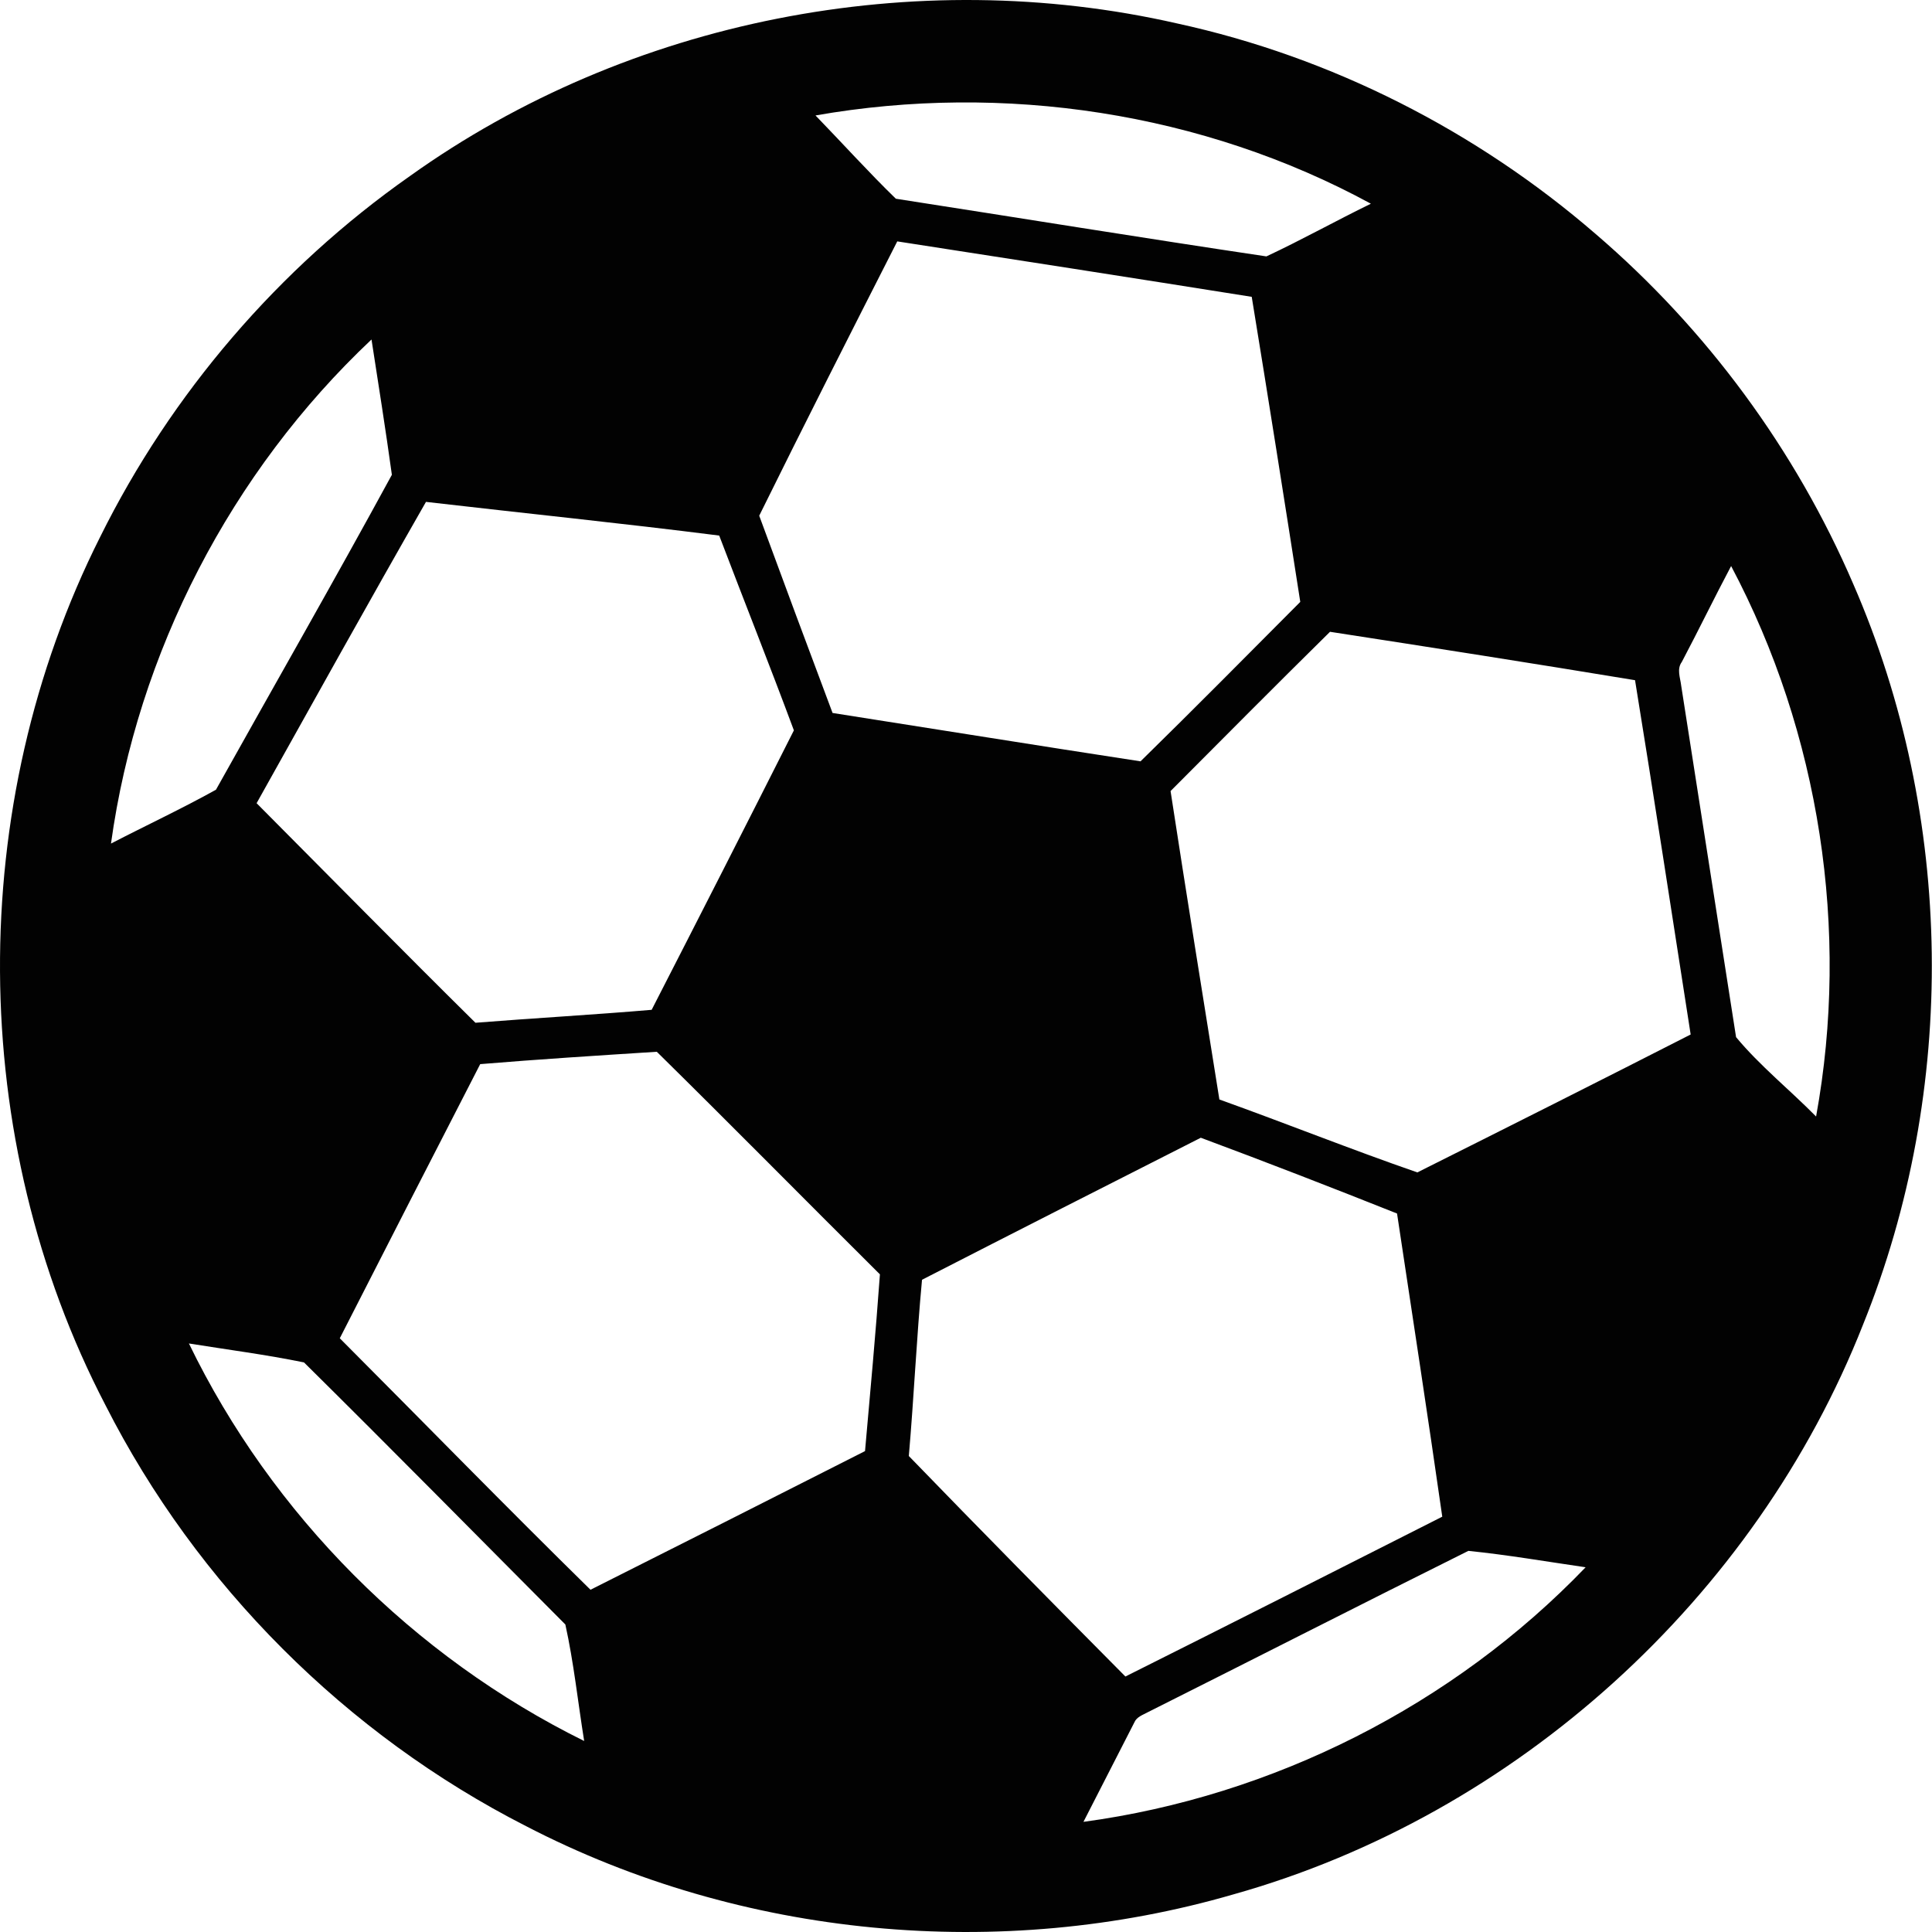
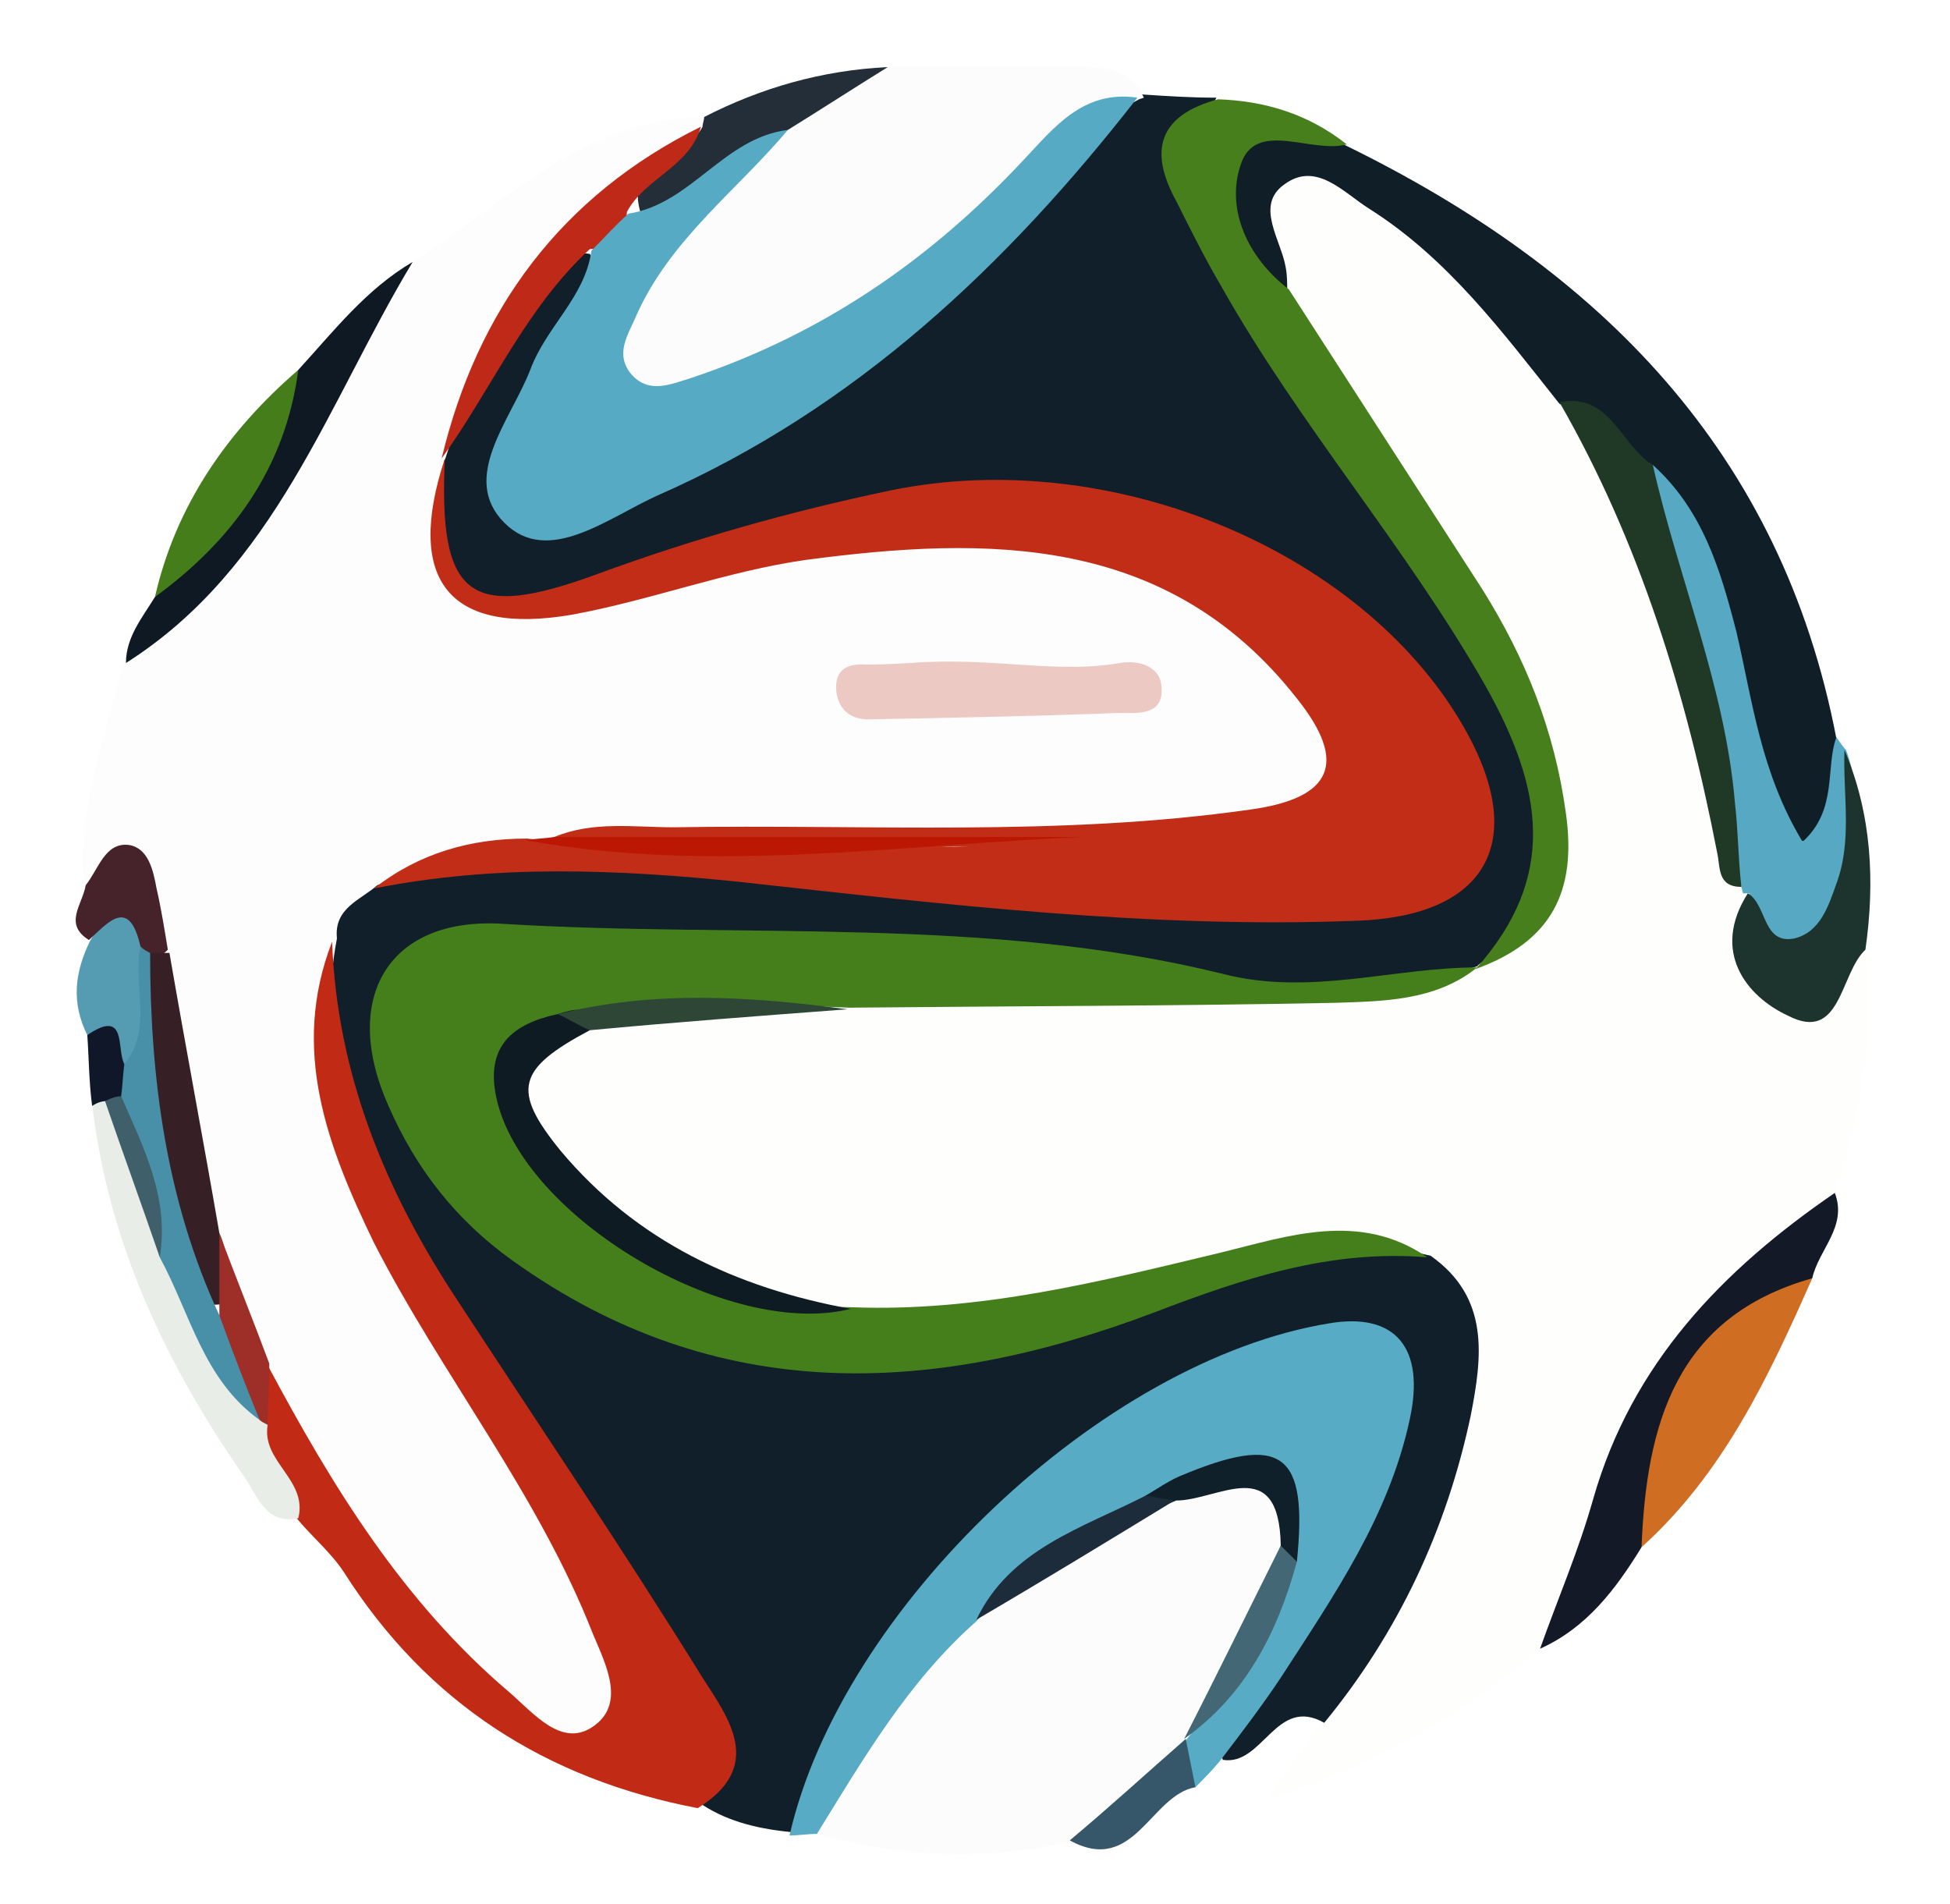
- <svg xmlns="http://www.w3.org/2000/svg" version="1.1" id="Layer_1" x="0px" y="0px" width="125.6" height="125.611" viewBox="0 0 125.6 125.611" enable-background="new 0 0 512 512" xml:space="preserve">
-   <defs id="defs8" />
-   <g id="_x23_020202ff" transform="matrix(0.2733576,0,0,0.2733576,-7.189916,-7.171957)">
-     <path d="m 405.808,81.88 c 26.389,22.628 47.566,51.358 61.298,83.305 24.077,55.303 24.884,120.201 2.299,176.12 -25.569,64.954 -82.47,116.608 -149.717,135.488 -55.443,16.101 -116.99,10.373 -168.283,-16.229 C 108.667,438.771 73.107,403.239 51.391,360.453 18.334,296.961 17.974,217.828 50.133,153.921 67.047,119.796 92.61,90.005 123.778,68.127 175.835,30.892 243.937,17.59 306.268,31.811 c 36.678,7.983 71.171,25.533 99.54,50.069 M 220.262,53.695 c 6.385,6.583 12.537,13.414 19.112,19.806 29.381,4.56 58.741,9.341 88.134,13.718 8.401,-3.932 16.511,-8.465 24.849,-12.531 C 312.399,52.946 264.98,45.847 220.262,53.695 m 217.774,107.169 c -4.009,7.559 -7.735,15.26 -11.73,22.818 -1.244,1.684 -0.36,3.755 -0.148,5.608 4.342,27.874 8.712,55.749 13.054,83.622 5.636,6.796 12.784,12.53 19.035,18.88 8.074,-44.251 0.862,-91.175 -20.211,-130.928 M 324.017,96.836 C 295.93,92.367 267.823,87.99 239.708,83.648 c -11.045,21.695 -22.061,43.417 -32.832,65.245 5.756,15.656 11.583,31.296 17.445,46.917 24.417,3.825 48.818,7.764 73.249,11.504 12.784,-12.516 25.371,-25.244 37.992,-37.922 -3.775,-24.197 -7.593,-48.395 -11.545,-72.556 m 91.167,91.18 c -24.155,-3.987 -48.346,-7.784 -72.549,-11.511 -12.722,12.537 -25.315,25.229 -37.923,37.88 3.755,24.472 7.7,48.91 11.61,73.355 15.741,5.643 31.275,11.871 47.086,17.345 21.701,-10.868 43.396,-21.771 65.005,-32.803 -4.376,-28.092 -8.669,-56.2 -13.229,-84.266 M 127.617,145.605 c -13.604,23.787 -26.919,47.751 -40.284,71.666 17.338,17.423 34.571,34.952 52.05,52.221 13.965,-1.11 27.952,-1.889 41.911,-3.077 11.342,-22.118 22.634,-44.271 33.828,-66.468 -5.756,-15.5 -11.88,-30.872 -17.762,-46.33 -23.208,-2.942 -46.5,-5.318 -69.743,-8.012 m 184.287,151.236 c -22.119,11.215 -44.236,22.458 -66.306,33.778 -1.308,13.951 -1.924,27.96 -3.14,41.917 17.041,17.607 34.26,35.053 51.513,52.447 25.166,-12.594 50.261,-25.301 75.363,-38.015 -3.443,-24.049 -7.135,-48.076 -10.755,-72.104 -15.485,-6.165 -31.048,-12.211 -46.675,-18.023 M 114.663,106.983 c -33.39,31.452 -55.677,74.444 -61.964,119.89 8.301,-4.299 16.814,-8.272 24.968,-12.805 13.944,-24.961 28.178,-49.801 41.839,-74.904 -1.484,-10.749 -3.188,-21.462 -4.843,-32.181 M 375.543,395.1 c -25.484,12.686 -50.855,25.64 -76.304,38.403 -1.16,0.637 -2.616,1.089 -3.161,2.438 -4.017,7.878 -8.068,15.733 -12.085,23.611 45.086,-6.096 87.915,-27.727 119.438,-60.551 -9.284,-1.348 -18.554,-2.953 -27.888,-3.901 M 182.517,276.391 c -14.008,0.898 -28.016,1.781 -42.002,2.941 -11.165,21.715 -22.302,43.445 -33.397,65.203 19.876,19.933 39.542,40.093 59.63,59.813 21.786,-10.953 43.551,-21.942 65.294,-32.979 1.238,-14.008 2.538,-28.009 3.542,-42.037 -17.725,-17.613 -35.262,-35.418 -53.067,-52.941 M 71.233,345.773 c 19.756,40.757 53.414,74.5 94.009,94.547 -1.484,-9.235 -2.468,-18.618 -4.475,-27.712 -20.705,-20.789 -41.303,-41.712 -62.163,-62.331 -9.051,-1.852 -18.243,-3.041 -27.371,-4.504 z" id="path4" style="fill:#020202" />
+ <svg xmlns="http://www.w3.org/2000/svg" version="1.1" id="Layer_1" x="0px" y="0px" viewBox="0 0 63.697 62.17" enable-background="new 0 0 612 792" xml:space="preserve" width="63.697" height="62.17">
+   <defs id="defs85" />
+   <g id="g5" transform="matrix(0.5261052,0,0,0.5261052,-86.26782,-183.5788)">
+     <path d="m 162.595,348.004 c 0,38.6 0.1,77.3 -0.1,115.9 0,4.2 1,5.2 5.2,5.2 39.6,-0.2 79.3,-0.1 118.9,-0.1 0.3,1.6 -0.9,1 -1.5,1 -40.3,0 -80.7,0 -121,0.1 -2.1,0 -2.6,-0.4 -2.6,-2.6 0.1,-39.3 0.1,-78.7 0.1,-118 0,-0.6 -0.6,-1.8 1,-1.5 z" id="path7" style="fill:#fefefe" />
+     <path d="m 259.595,451.304 c -4.8,4.1 -10.1,7.2 -17,9.4 1.5,-2.2 2.4,-3.4 3.3,-4.7 -0.3,-2.2 1.1,-3.7 2.1,-5.4 2.7,-4.7 5,-9.6 5.8,-15.1 0.4,-2.9 0.2,-5.6 -2.8,-7.2 -4.6,-1.8 -9.1,-0.6 -13.6,0.6 -6.7,1.8 -13.3,3.5 -20.4,2.8 -7.6,-1.6 -14.7,-4.2 -19.4,-10.7 -3.4,-4.7 -2.3,-7.5 3.5,-9.4 5.1,-1 10.4,-1 15.6,-1.3 10.2,0 20.4,-1.1 30.7,-0.7 2.2,0.1 4.3,-0.2 6.3,-1.1 0.4,-0.3 0.9,-0.5 1.4,-0.7 4.1,-1.5 5.2,-4.1 4.6,-8.6 -0.8,-5.9 -3.3,-10.7 -6.6,-15.4 -3.8,-5.5 -7.8,-10.8 -10.5,-16.9 -0.3,-1 -0.4,-1.9 -0.5,-2.9 -0.4,-4.2 1.8,-6 5.7,-4.3 4.5,1.9 7.9,5.3 10.9,9.1 1.1,1.4 2.3,2.8 3.2,4.4 6.2,8.9 8.1,19.4 10.7,29.6 0.4,0.6 0.6,1.3 0.7,2 0.7,5.7 1.1,5.9 6.5,3.1 0.6,5.2 -0.2,10.2 -1.9,15.1 -0.2,2 -1.7,3.3 -3.1,4.2 -6.2,3.9 -8.6,10.1 -10.7,16.6 -0.9,2.9 -2.2,5.4 -4.5,7.5 z" id="path9" style="fill:#fefefd" />
+     <path d="m 189.595,365.204 c 5.7,-3.6 10.6,-8.9 18,-9 0.2,0.4 0.2,0.9 0,1.3 -7.1,5.1 -13,11.1 -14.7,20.2 0,0.5 -0.2,1 -0.3,1.6 -0.1,5.1 1.6,6.8 7,6.1 4.9,-0.6 9.7,-2.3 14.5,-3.3 7.9,-1.6 15.6,-1.3 23,1.9 3.8,1.6 6.9,4.1 9,7.6 2.6,4.1 1.4,7.4 -3.4,8.8 -3.2,0.9 -6.5,1.2 -9.9,1.2 -11.1,0 -22.3,-0.7 -33.4,0.4 -0.7,0.3 -1.5,0.4 -2.3,0.4 -3.1,0 -6,0.7 -8.5,2.5 -1.5,1 -2.6,2.4 -3.1,4.2 -1.6,6.1 0.4,11.5 3.2,16.6 3.1,5.7 6.7,11 10.1,16.6 1.8,3 3.4,6.1 3.9,9.6 0.3,1.9 0.2,3.8 -1.6,4.9 -1.9,1.3 -3.4,0 -4.9,-1.1 -7.5,-5.6 -12.7,-13 -16.7,-21.3 -1.2,-2.8 -2.1,-5.8 -3.2,-8.6 -1.2,-5.5 -2.2,-11.1 -3.2,-16.6 -0.5,-2.3 0,-5.3 -3.9,-5.2 -0.5,-4.8 1.3,-9.3 2.4,-13.8 7,-7.8 11.4,-17.2 18,-25 z" id="path11" style="fill:#fdfdfd" />
+     <path d="m 191.595,377.404 0,0.1 c 1.2,-3.9 3.4,-7.2 5.6,-10.5 0.8,-1.2 1.6,-2.6 3.4,-2.3 1.8,2.4 -0.3,4 -1.2,5.8 -1.4,2.9 -4.7,6.3 -2,8.9 2.5,2.4 6.2,-0.6 9,-2.2 8.6,-4.8 16.9,-10 22.7,-18.2 1.1,-1.6 2.7,-3 4.4,-4 0.5,-0.1 0.9,-0.2 1.4,-0.2 1.5,0.1 3,0.2 4.6,0.2 -2,4 -0.6,7.4 1.6,11 5.3,8.8 12.4,16.5 16.8,25.8 4,8.4 3.7,12.8 -2.2,17.1 l 0.1,0 c -8.9,2.9 -17.8,0.9 -26.6,0.2 -10.8,-0.8 -21.6,-0.5 -32.4,-1.2 -7.2,-0.5 -9.7,4.2 -6,10.4 5.7,9.6 14.8,13.5 25.5,14 8.4,0.4 16.4,-2.1 24.3,-4.8 4,-1.4 8.1,-1.6 12.2,-0.6 3.7,2.6 3.2,6.3 2.5,9.9 -1.5,7.1 -4.5,13.5 -9.1,19.1 -3,-1.7 -3.8,2.7 -6.3,2.3 -0.6,-2.1 0.8,-3.4 1.9,-4.9 3.1,-4.3 5.6,-9.1 7.6,-14 0.7,-1.9 1.5,-4 0,-5.7 -1.6,-1.8 -3.8,-0.7 -5.6,0 -11.8,4.5 -21.3,11.6 -26.8,23.3 -1,2.1 -2,4.2 -3.8,5.8 -2,-0.2 -3.9,-0.6 -5.6,-1.7 0.7,-3.7 -0.8,-6.7 -2.6,-9.8 -5.2,-8.6 -11.2,-16.8 -16.1,-25.6 -3.2,-5.7 -5.3,-11.7 -4,-18.4 -0.2,-1.9 1.5,-2.4 2.5,-3.3 7.3,-2.8 14.8,-2.8 22.5,-2 12.9,1.4 25.8,2.8 38.8,2 5.9,-0.4 7.7,-3.6 4.8,-8.8 -5.3,-9.4 -14,-13.4 -24.3,-14.5 -8.8,-0.9 -17.1,1.6 -25.4,4 -1,0.3 -1.8,0.8 -2.8,1 -8.3,2.3 -10.7,0.1 -9.4,-8.2 z" id="path13" style="fill:#101f2a" />
+     <path d="m 230.295,463.304 c -5.3,1.2 -10.5,0.9 -15.6,-0.5 -0.3,-4.6 3.5,-7.2 5.5,-10.7 0.9,-1.7 2.6,-2.9 4.2,-4.1 4.1,-2.6 8.1,-5.4 12.6,-7.3 5.8,-1.4 6.2,-1.2 7.7,3.4 -0.7,4.7 -3.1,8.7 -5.7,12.5 -0.2,0.4 -0.5,0.8 -0.8,1.2 -2.9,1.6 -4.1,5.4 -7.9,5.5 z" id="path15" style="fill:#fcfcfc" />
+     <path d="m 224.595,449.604 c -4.2,3.7 -7,8.5 -9.9,13.2 -0.6,0 -1.2,0.1 -1.7,0.1 3.2,-14.1 19.4,-29.5 33.5,-31.8 4.1,-0.7 6,1.5 5,6 -1.3,6 -4.7,10.9 -8,16 -1.2,1.8 -2.5,3.5 -3.8,5.2 -0.5,0.6 -1,1.1 -1.5,1.6 -1.8,-0.7 -1,-1.9 -0.6,-3 l 0,0.1 c 2.7,-3.4 5.3,-6.9 6.3,-11.2 0.5,-1.9 1,-4.3 -1.1,-5.2 -2.5,-1.1 -4.9,0.6 -7.1,1.8 -4.2,1.8 -8.1,3.7 -11.1,7.2 z" id="path17" style="fill:#58abc4" />
+     <path d="m 184.595,407.404 c 0.3,8.2 3.3,15.5 7.8,22.3 5.1,7.8 10.3,15.5 15.2,23.4 1.6,2.5 3.9,5.5 -0.3,8.1 -9.4,-1.8 -16.8,-6.5 -22,-14.7 -0.8,-1.2 -2,-2.2 -2.9,-3.3 -1.5,-2 -3.3,-3.9 -3.2,-6.6 0.1,-1.2 0.3,-2.3 1.4,-2.9 4,7.5 8.4,14.7 15,20.3 1.5,1.3 3.2,3.4 5.1,2.2 2.2,-1.4 0.9,-3.9 0.1,-5.8 -3.4,-8.7 -9.4,-16.1 -13.6,-24.3 -2.9,-6 -5.2,-12 -2.6,-18.7 z" id="path19" style="fill:#c12a15" />
+     <path d="m 219.095,353.104 c 3.9,0 7.8,0 11.7,0 1.6,0 3.3,0 4.2,1.9 0,0 -0.3,0.1 -0.3,0.1 -3,1.6 -5.4,3.8 -7.6,6.3 -5.1,5.6 -11.3,9.6 -18.6,12 -2.1,0.7 -4.3,1.3 -5.9,-0.8 -1.6,-2 -0.6,-4.1 0.4,-6 2.2,-4 5.7,-6.8 8.8,-10 2.3,-1.5 4.6,-2.8 7.3,-3.5 z" id="path21" style="fill:#fcfcfc" />
+     <path d="m 260.795,374.004 c -3.5,-4.4 -6.9,-9 -11.8,-12.1 -1.6,-1 -3.3,-3 -5.3,-1.5 -1.8,1.3 -0.2,3.4 0.1,5.1 0.1,0.5 0.1,1 0.1,1.5 -4.5,-0.3 -4.5,-3.8 -4.3,-6.8 0.2,-3.5 3,-3.3 5.6,-2.9 0.8,0.1 1.6,0.3 2.4,0.7 15.7,7.7 27,19 30.4,36.8 0,0.3 0,0.7 0.1,1 0.5,2.1 1.3,4.7 -1.6,5.3 -2.6,0.5 -3.5,-1.9 -4.1,-4 -1.9,-5.9 -1.9,-12.4 -6.1,-17.5 -2,-1.8 -3,-4.4 -5.5,-5.6 z" id="path23" style="fill:#0f1e27" />
+     <path d="m 247.595,357.904 c -2.2,0.6 -5.7,-1.6 -6.6,1.3 -0.9,2.7 0.4,5.7 3,7.7 4,6.2 8,12.4 12,18.6 2.7,4.3 4.5,8.8 5.2,13.9 0.7,4.9 -0.9,8 -5.6,9.7 5.1,-5.7 4.2,-11.2 0.6,-17.6 -4.9,-8.6 -11.5,-16.1 -16.4,-24.8 -1,-1.7 -1.9,-3.5 -2.8,-5.3 -1.7,-3.1 -1.1,-5.3 2.6,-6.3 2.9,0.1 5.6,0.9 8,2.8 z" id="path25" style="fill:#467f1b" />
+     <path d="m 266.595,377.804 c 3.1,2.8 4.2,6.5 5.2,10.4 1,4.3 1.5,8.7 4.1,13 2.2,-2 1.4,-4.6 2.1,-6.5 0.2,0.3 0.4,0.6 0.6,0.8 1,2.7 0.6,5.5 0.7,8.2 0,2.2 -1.4,4.2 -3.8,4.4 -2.4,0.2 -2.8,-1.8 -2.9,-3.7 l -0.4,0 -0.1,-0.4 c -2,-8.1 -3.1,-16.4 -6.5,-24.1 -0.5,-0.8 -0.5,-1.9 1,-2.1 z" id="path27" style="fill:#56a8c3" />
+     <path d="m 259.595,451.304 c 1.1,-3.1 2.4,-6.1 3.3,-9.3 2.4,-8.4 8,-14.2 15,-19 0.8,2.1 -1,3.5 -1.4,5.3 -6,4 -8.3,10.3 -10.6,16.7 -1.6,2.6 -3.4,5 -6.3,6.3 z" id="path29" style="fill:#131926" />
+     <path d="m 265.895,445.004 c 0.3,-7.6 2.1,-14.3 10.6,-16.7 -2.7,6.1 -5.5,12.1 -10.6,16.7 z" id="path31" style="fill:#cf6d22" />
+     <path d="m 180.595,437.404 c -0.4,2.3 2.5,3.4 1.9,5.8 -2,0.4 -2.5,-1.3 -3.3,-2.5 -4.9,-7 -8.5,-14.6 -9.5,-23.2 0,-0.6 0.4,-0.9 1,-0.8 3.4,2.1 2.7,6.2 4.4,9.2 1,3.8 3.6,6.8 4.9,10.4 0.1,0.3 0.4,0.7 0.6,1.1 z" id="path33" style="fill:#e8ede7" />
+     <path d="m 189.595,365.204 c -5.3,8.8 -8.5,19 -17.8,24.9 0,-1.6 1,-2.8 1.8,-4.1 3.3,-4.5 6.2,-9.3 8.9,-14.1 2.2,-2.4 4.2,-5 7.1,-6.7 z" id="path35" style="fill:#0f1923" />
+     <path d="m 272.495,404.404 c 1.2,0.7 0.9,3.2 2.9,2.8 1.6,-0.4 2.1,-2 2.6,-3.4 1,-2.7 0.4,-5.5 0.5,-8.3 1.7,4 1.9,8.2 1.3,12.4 -1.6,1.5 -1.5,5.8 -4.8,4.1 -2.6,-1.2 -4.8,-4 -2.5,-7.6 z" id="path37" style="fill:#1d332d" />
+     <path d="m 182.495,371.904 c -0.8,6.1 -4.1,10.6 -8.9,14.1 1.3,-5.7 4.5,-10.3 8.9,-14.1 z" id="path39" style="fill:#457d1b" />
+     <path d="m 219.095,353.104 c -2.1,1.3 -4.1,2.6 -6.2,3.9 -2,1.1 -3.6,2.7 -5.3,4.1 -1.1,0.9 -2.1,2 -3.8,1.2 -1.2,-3.6 2.8,-3.5 3.8,-5.5 0,-0.2 0.1,-0.4 0.1,-0.6 3.5,-1.8 7.3,-2.9 11.4,-3.1 z" id="path41" style="fill:#232e38" />
+     <path d="m 169.395,413.204 c -1,-2 -0.8,-3.9 0.2,-5.9 1.7,-2.8 2.9,-2.3 4,0.4 -0.2,2.4 1.3,4.9 -0.6,7.1 -2.2,1.4 -2.2,-1.6 -3.6,-1.6 z" id="path43" style="fill:#559cb3" />
+     <path d="m 172.695,407.704 c -0.7,-3.1 -2,-1.5 -3.2,-0.4 -1.6,-1 -0.4,-2.2 -0.2,-3.4 0.8,-1 1.2,-2.7 2.7,-2.5 1.2,0.2 1.5,1.6 1.7,2.7 0.3,1.3 0.5,2.6 0.7,3.8 -0.3,0.3 -0.6,0.5 -1,0.5 -0.3,0 -0.6,-0.3 -0.7,-0.7 z" id="path45" style="fill:#46222a" />
+     <path d="m 237.595,456.904 c 0.2,1 0.4,2 0.6,3 -2.8,0.5 -3.8,5.5 -7.8,3.3 2.4,-2 4.8,-4.2 7.2,-6.3 z" id="path47" style="fill:#355769" />
+     <path d="m 169.395,413.204 c 2.5,-1.7 1.8,0.9 2.3,1.8 0.5,0.7 0.5,1.3 0.2,2.1 -0.4,0.3 -0.9,0.4 -1.3,0.2 -0.3,0 -0.6,0.1 -0.9,0.3 -0.2,-1.5 -0.2,-3 -0.3,-4.4 z" id="path49" style="fill:#0f1729" />
+     <path d="m 252.595,427.004 c -6,-0.5 -11.4,1.3 -16.9,3.4 -13.7,5.2 -27.2,5.9 -39.9,-3.2 -3.5,-2.5 -6,-5.7 -7.7,-9.6 -3,-6.7 0,-11.8 7.2,-11.3 14.9,0.9 30,-0.5 44.6,3.1 5.4,1.4 10.6,-0.4 15.8,-0.4 -2.6,2.1 -5.9,2.1 -8.9,2.2 -10,0.2 -20.1,0.2 -30.1,0.3 -5.7,-0.3 -11.4,0.2 -17,0.6 -4.8,2.8 -5.2,3.6 -2.1,8 4.7,6.5 11.2,9.9 19.3,10 7.9,0.3 15.4,-1.6 22.9,-3.4 4.1,-1 8.6,-2.6 12.8,0.3 z" id="path51" style="fill:#457f1b" />
+     <path d="m 266.595,377.804 c 1.6,7.1 4.5,13.8 5.1,21 0.2,1.7 0.2,3.5 0.4,5.2 -1.5,0 -1.3,-1.2 -1.5,-2.1 -1.9,-9.8 -4.8,-19.3 -9.8,-28 3.2,-0.6 3.8,2.7 5.8,3.9 z" id="path53" style="fill:#203826" />
+     <path d="m 216.795,430.204 c -7.6,1.9 -20.4,-5.7 -22,-13.1 -0.7,-3.2 1,-4.6 3.8,-5.2 1,-0.3 2.1,-0.7 2,1 -4.5,2.4 -4.9,3.7 -1.8,7.5 4.7,5.6 10.9,8.5 18,9.8 z" id="path55" style="fill:#0f1b23" />
+     <path d="m 200.595,412.904 c -0.7,-0.3 -1.3,-0.7 -2,-1 6,-1.5 12,-1.1 18,-0.3 -5.3,0.4 -10.7,0.8 -16,1.3 z" id="path57" style="fill:#2e4636" />
+     <path d="m 191.595,377.404 c -0.4,8.6 1.5,10.1 9.4,7.2 6,-2.2 12,-3.9 18.2,-5.2 13.9,-2.9 29.8,3.9 35.9,15.1 3.7,6.8 1.1,11.3 -6.8,11.6 -12.9,0.5 -25.6,-1 -38.3,-2.4 -7.7,-0.8 -15.3,-1.1 -22.8,0.4 2.8,-2.2 6,-3.1 9.5,-3.1 8.6,1 17.1,0.2 25.7,0.5 2.4,0.1 4.7,-0.3 5.9,0 -7.6,0 -16.3,0 -25.1,0 -1.6,0 -3.3,0.5 -4.8,-0.6 2.4,-1 4.9,-0.6 7.4,-0.6 12,-0.2 23.9,0.6 35.8,-1.1 5.1,-0.7 6.1,-2.9 2.9,-6.9 -8,-10.2 -19.2,-10.1 -30.5,-8.6 -4.9,0.7 -9.6,2.5 -14.5,3.4 -7.6,1.3 -10.4,-2.1 -7.9,-9.7 z" id="path59" style="fill:#c12d17" />
+     <path d="m 220.495,390.104 c 5.1,-0.4 9,0.7 13,0 1.2,-0.2 2.6,0.2 2.6,1.6 0.1,1.7 -1.6,1.5 -2.6,1.5 -5.2,0.2 -10.4,0.3 -15.6,0.4 -1.2,0 -1.9,-0.7 -2,-1.8 -0.1,-1.3 0.7,-1.7 1.9,-1.6 1.2,0 2.5,-0.1 2.7,-0.1 z" id="path61" style="fill:#edc9c4" />
+     <path d="m 207.495,356.804 c -0.7,2.5 -3.5,3.2 -4.6,5.3 0,1.5 -0.8,2.3 -2.3,2.3 -4,3.7 -6.1,8.7 -9.2,13 2.2,-9.2 7.4,-16.3 16.1,-20.6 z" id="path63" style="fill:#bf2917" />
+     <path d="m 173.295,408.104 c 0.4,0 0.8,0 1.2,0 1,5.8 2.1,11.6 3.1,17.4 0.6,1.4 0.7,2.9 0.2,4.4 -2.7,0.4 -2.5,-2.1 -3.1,-3.5 -2.5,-5.9 -2,-12.1 -1.4,-18.3 z" id="path65" style="fill:#361f25" />
+     <path d="m 198.395,400.904 c 10.9,0 21.9,0 32.8,0 -11.5,0.5 -23.1,2.3 -34.6,0.2 0.6,-0.1 1.2,-0.1 1.8,-0.2 z" id="path67" style="fill:#bc1702" />
+     <path d="m 177.595,430.604 c 0,-1.7 0,-3.4 0,-5.1 1,2.7 2.1,5.4 3.1,8.1 0,1.3 -0.1,2.5 -0.1,3.8 -0.2,-0.1 -0.4,-0.2 -0.5,-0.3 -1.2,-2 -3.1,-3.8 -2.5,-6.5 z" id="path69" style="fill:#9d2e28" />
+     <path d="m 200.695,364.504 c 0.8,-0.8 1.5,-1.6 2.3,-2.3 3.9,-0.6 5.9,-4.7 9.9,-5.2 -3.2,3.8 -7.3,6.8 -9.4,11.5 -0.5,1.2 -1.4,2.4 -0.3,3.7 1.1,1.2 2.4,0.6 3.7,0.2 8.1,-2.7 14.8,-7.3 20.6,-13.5 1.9,-2 3.7,-4.4 7.1,-3.9 -8.1,10.4 -17.5,19.3 -29.8,24.7 -3.1,1.4 -6.8,4.4 -9.5,1.7 -2.8,-2.8 0.4,-6.4 1.6,-9.5 1,-2.7 3.4,-4.5 3.8,-7.4 z" id="path71" style="fill:#57aac3" />
+     <path d="m 235.095,441.804 c 0.7,-0.4 1.4,-0.9 2.1,-1.2 6.4,-2.7 8,-1.5 7.3,5.3 -0.9,0.2 -1.4,0 -1,-1 -0.1,-5.8 -3.9,-2.8 -6.5,-2.8 -0.8,0.4 -1.4,0.3 -1.9,-0.3 z" id="path73" style="fill:#10202b" />
+     <path d="m 243.495,444.904 c 0.3,0.3 0.7,0.7 1,1 -1.2,4.4 -3.2,8.3 -7,11 2,-3.9 4,-8 6,-12 z" id="path75" style="fill:#436775" />
+     <path d="m 235.095,441.804 c 0.6,0.1 1.2,0.2 1.8,0.3 -4.1,2.5 -8.2,5 -12.3,7.4 2.1,-4.4 6.6,-5.7 10.5,-7.7 z" id="path77" style="fill:#1d2c3b" />
+     <path d="m 177.595,430.604 c 0.8,2.2 1.6,4.3 2.5,6.5 -3.5,-2.5 -4.3,-6.6 -6.2,-10.1 -0.1,-3.5 -2.1,-6.5 -2.4,-10 0.1,-0.7 0.1,-1.3 0.2,-2 1.8,-2.2 0.5,-4.9 1,-7.3 0.2,0.2 0.4,0.3 0.6,0.4 0,7.8 1,15.4 4.3,22.5 z" id="path79" style="fill:#4890a8" />
+     <path d="m 171.495,417.004 c 1.4,3.2 3,6.3 2.4,10 -1.1,-3.2 -2.3,-6.5 -3.4,-9.7 0.4,-0.2 0.7,-0.3 1,-0.3 z" id="path81" style="fill:#3f606a" />
  </g>
</svg>
